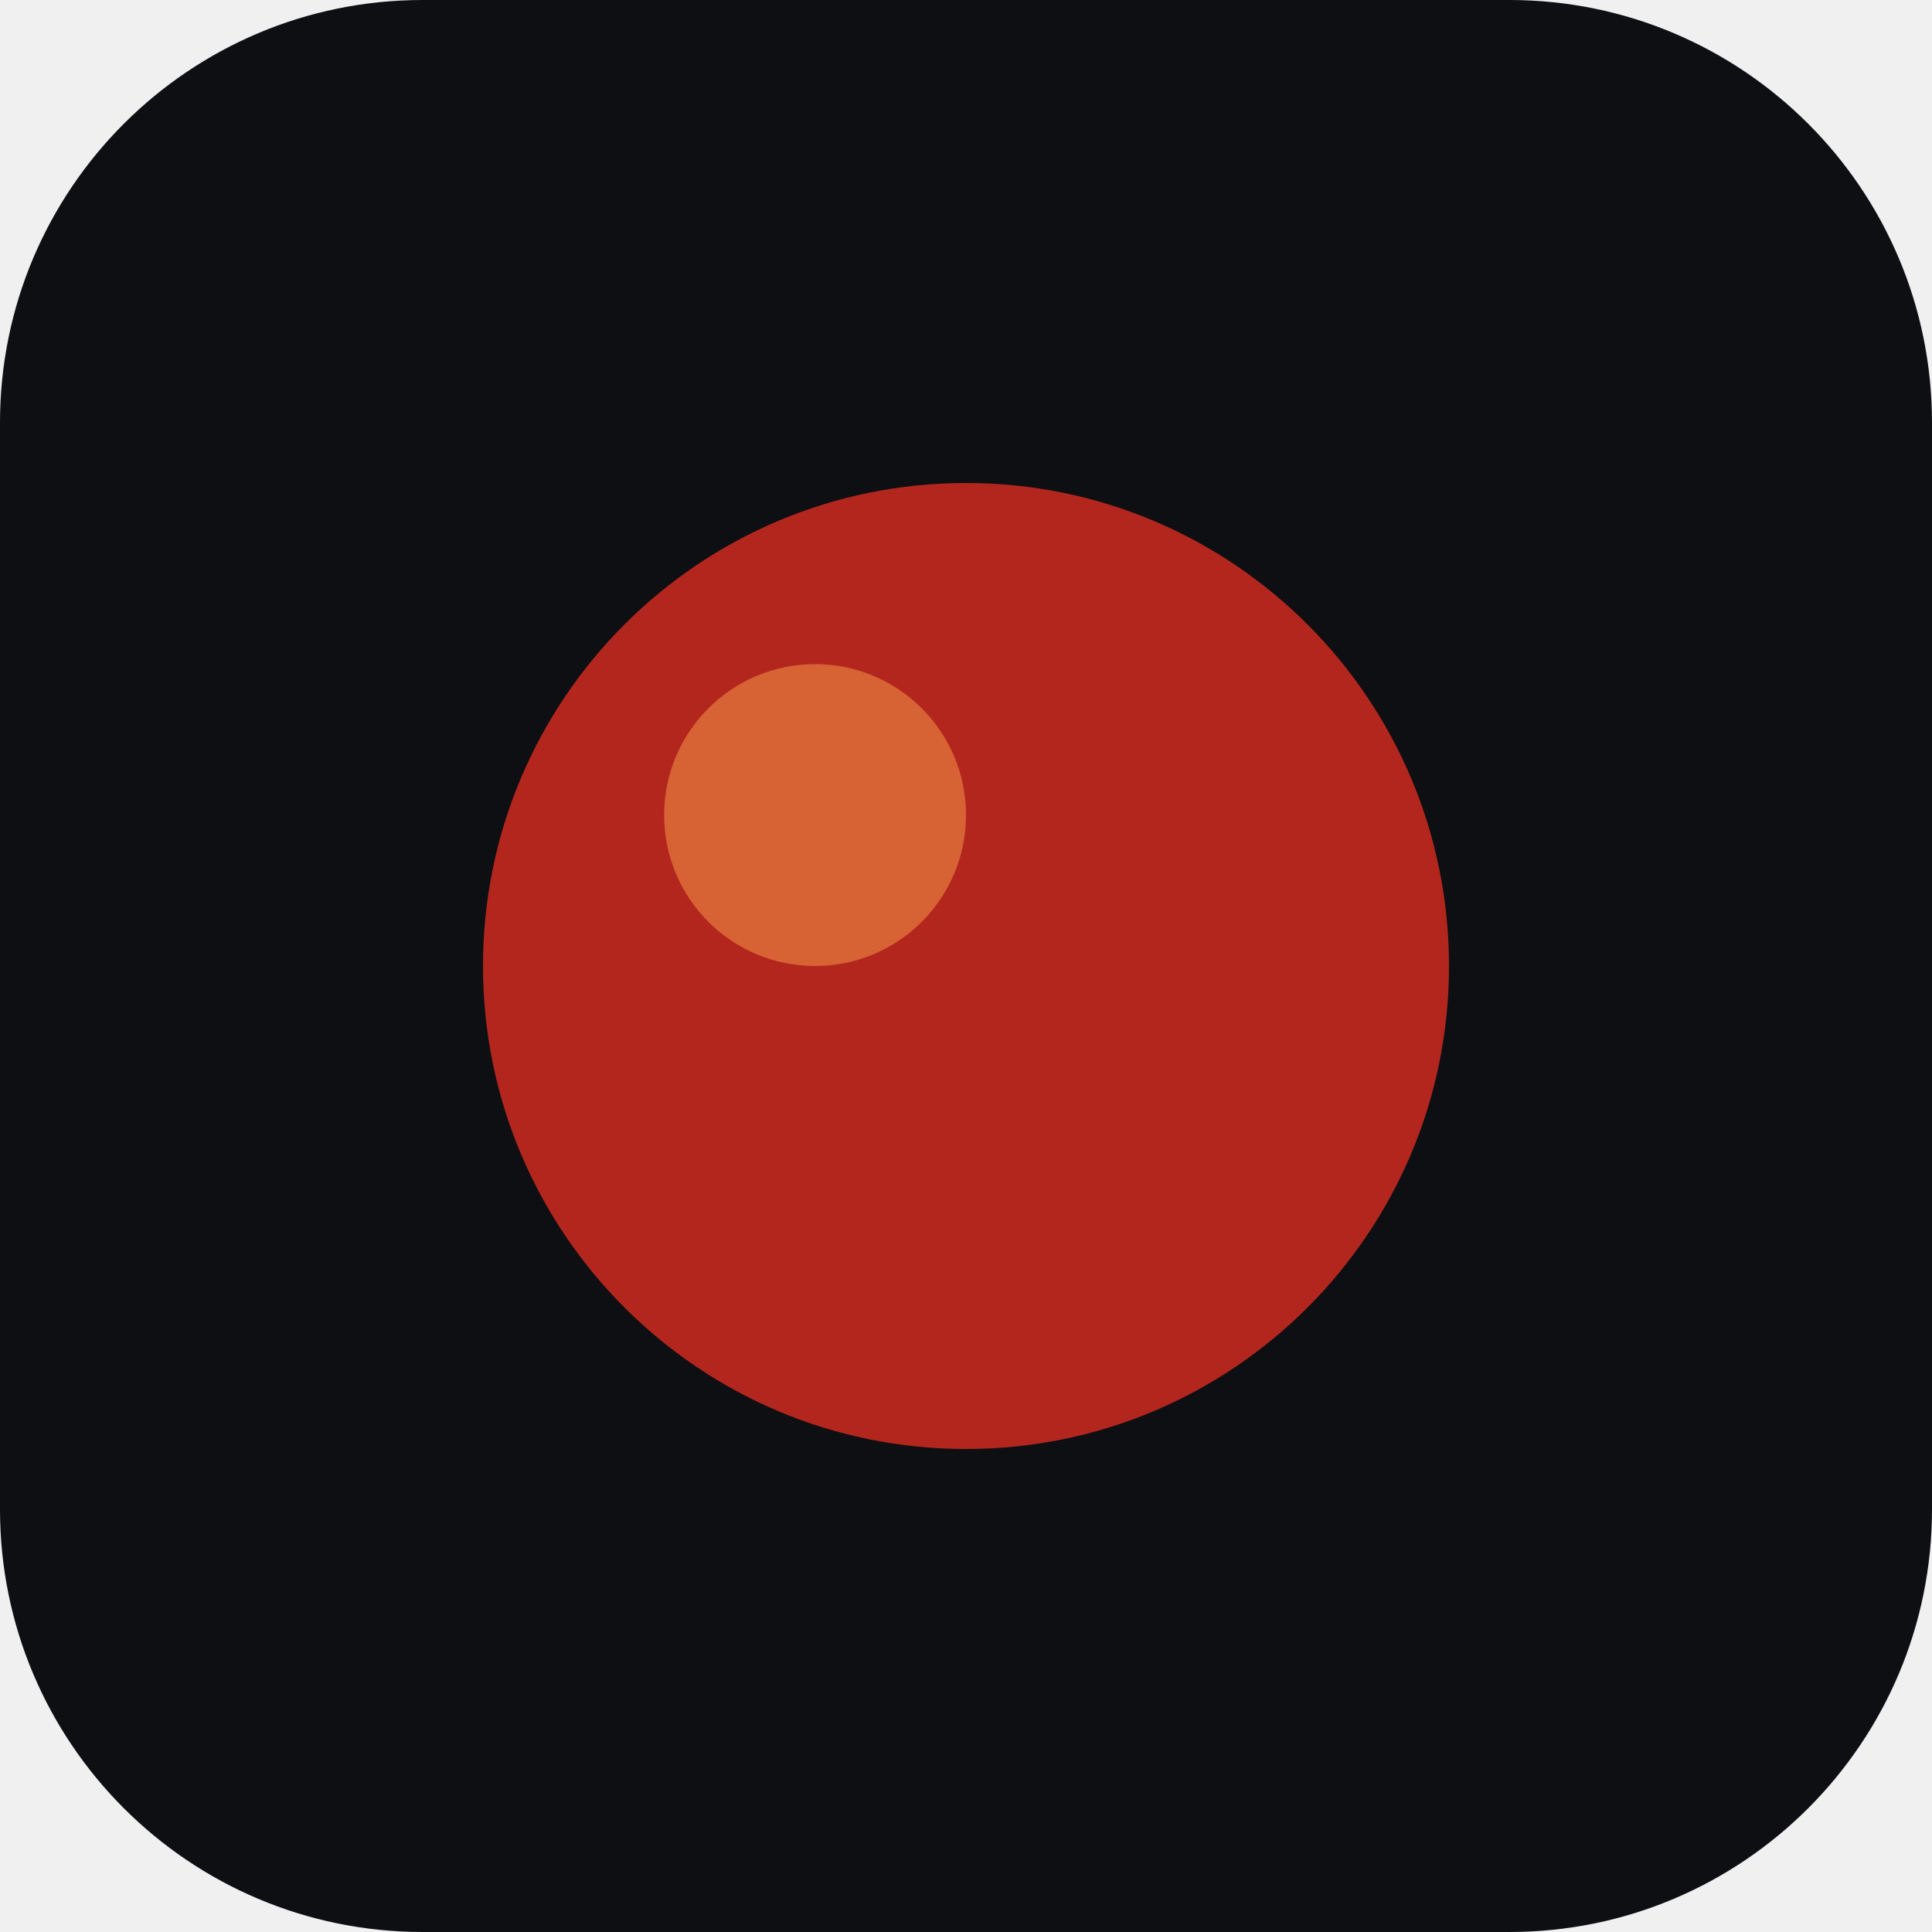
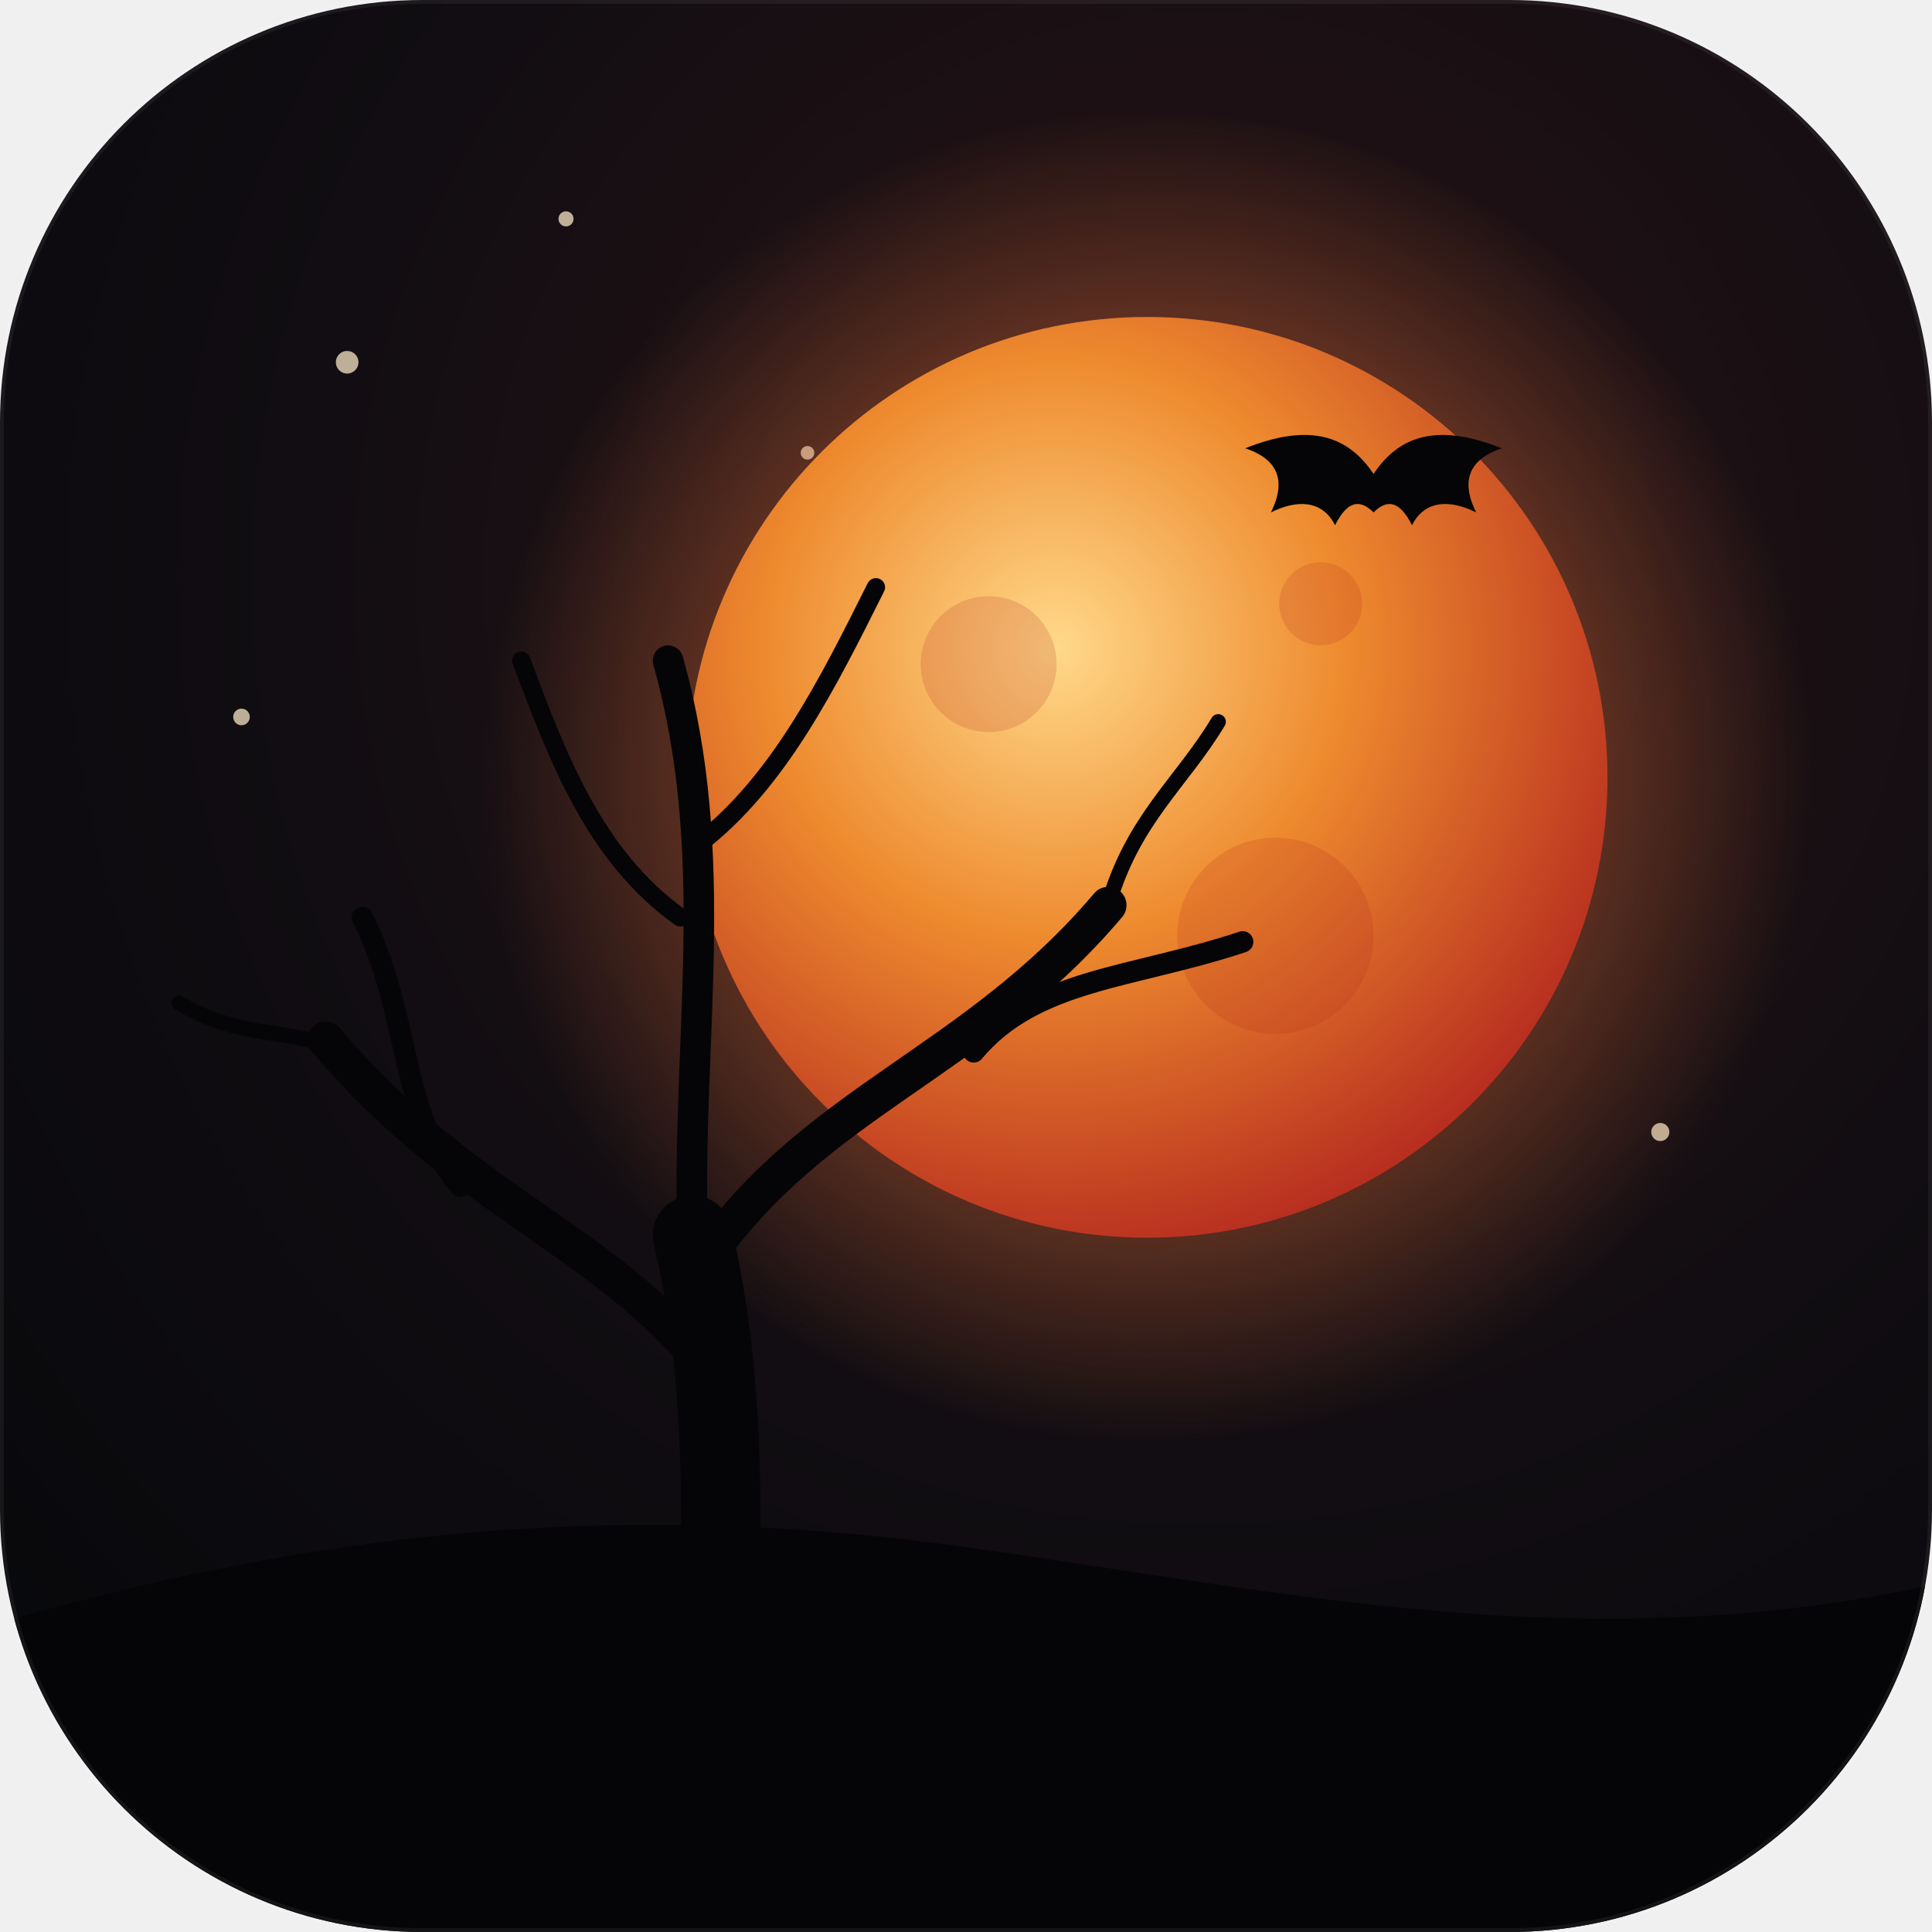
- <svg xmlns="http://www.w3.org/2000/svg" viewBox="0 0 64 64">
-   <rect width="64" height="64" rx="14" fill="#0e0f13" />
-   <circle cx="32" cy="32" r="16" fill="#b3261e" />
-   <circle cx="27" cy="27" r="5" fill="#e0703a" opacity=".8" />
+ <svg xmlns="http://www.w3.org/2000/svg" viewBox="0 0 512 512">
+   <defs>
+     <radialGradient id="sky" cx="62%" cy="30%" r="85%">
+       <stop offset="0" stop-color="#2a1416" />
+       <stop offset=".55" stop-color="#110d12" />
+       <stop offset="1" stop-color="#07080b" />
+     </radialGradient>
+     <radialGradient id="moon" cx="40%" cy="36%" r="70%">
+       <stop offset="0" stop-color="#ffd98a" />
+       <stop offset=".45" stop-color="#ee8a2e" />
+       <stop offset="1" stop-color="#b3261e" />
+     </radialGradient>
+     <radialGradient id="glow" cx="50%" cy="50%" r="50%">
+       <stop offset=".55" stop-color="#e0703a" stop-opacity=".45" />
+       <stop offset="1" stop-color="#e0703a" stop-opacity="0" />
+     </radialGradient>
+     <clipPath id="tile">
+       <rect width="512" height="512" rx="112" />
+     </clipPath>
+   </defs>
+   <g clip-path="url(#tile)">
+     <rect width="512" height="512" rx="112" fill="url(#sky)" />
+     <g fill="#f6e6c4" opacity=".75">
+       <circle cx="92" cy="96" r="3" />
+       <circle cx="150" cy="58" r="2" />
+       <circle cx="64" cy="190" r="2.2" />
+       <circle cx="440" cy="300" r="2.4" />
+       <circle cx="214" cy="120" r="1.8" />
+     </g>
+     <circle cx="304" cy="206" r="178" fill="url(#glow)" />
+     <circle cx="304" cy="206" r="122" fill="url(#moon)" />
+     <g fill="#b3261e" opacity=".18">
+       <circle cx="262" cy="176" r="18" />
+       <circle cx="338" cy="248" r="26" />
+       <circle cx="350" cy="160" r="11" />
+     </g>
+     <g fill="none" stroke="#050507" stroke-linecap="round" transform="translate(28 120) scale(1.62)">
+       <path d="M100 230C99 196 104 162 96 128" stroke-width="13" />
+       <path d="M97 148C80 128 58 122 36 96" stroke-width="6" />
+       <path d="M58 120C48 108 50 92 42 76" stroke-width="3.5" />
+       <path d="M98 132C116 106 142 100 164 74" stroke-width="6" />
+       <path d="M142 98C152 86 168 86 186 80" stroke-width="3.5" />
+       <path d="M96 128C95 96 101 66 92 34" stroke-width="5" />
+       <path d="M94 76C80 66 74 50 68 34" stroke-width="3" />
+       <path d="M97 64C110 54 118 38 126 22" stroke-width="3" />
+       <path d="M40 98C30 94 22 96 12 90" stroke-width="2.5" />
+       <path d="M164 74C168 60 176 54 182 44" stroke-width="2.5" />
+     </g>
+     <path fill="#050507" transform="translate(330 112) scale(3.4)" d="M10 4C8 1 5 0 0 2c3 1 3 3 2 5 2-1 4-1 5 1 1-2 2-2 3-1 1-1 2-1 3 1 1-2 3-2 5-1-1-2-1-4 2-5-5-2-8-1-10 2Z" />
+     <path fill="#050507" d="M0 430C90 404 170 398 256 410S420 440 512 420V400 512H0Z" />
+   </g>
+   <rect width="512" height="512" rx="112" fill="none" stroke="#ffffff" stroke-opacity=".06" stroke-width="2" />
</svg>
